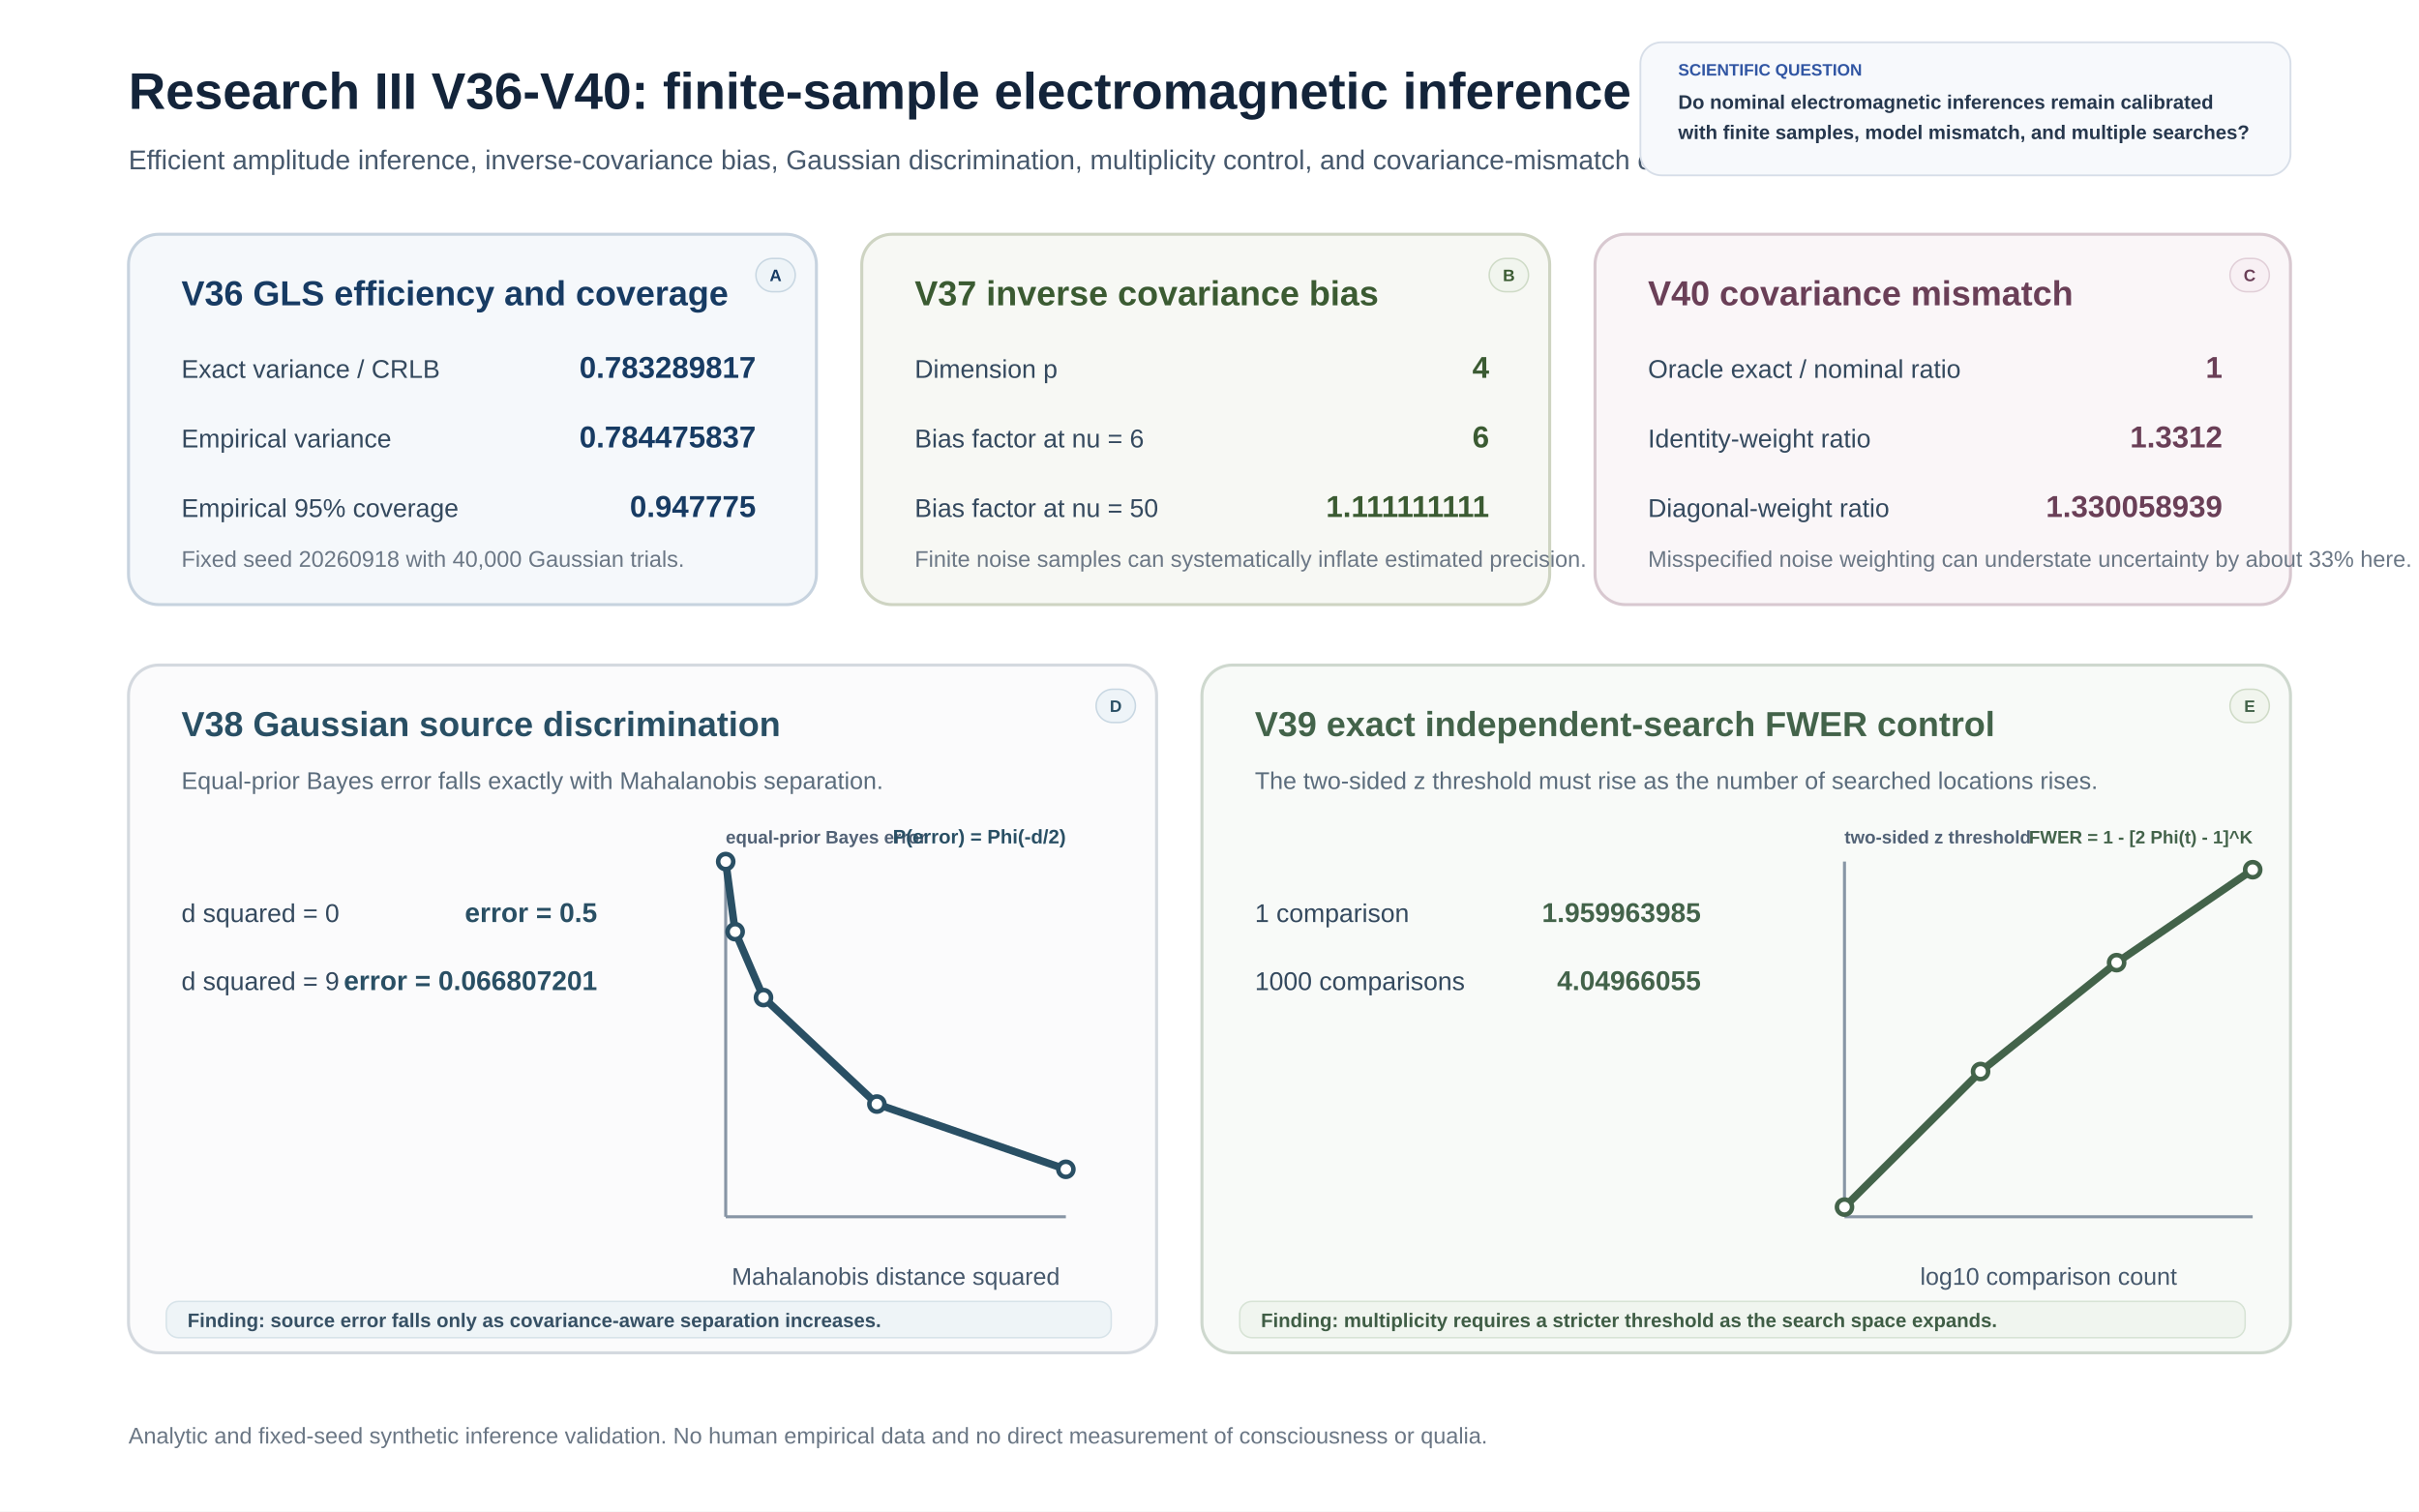
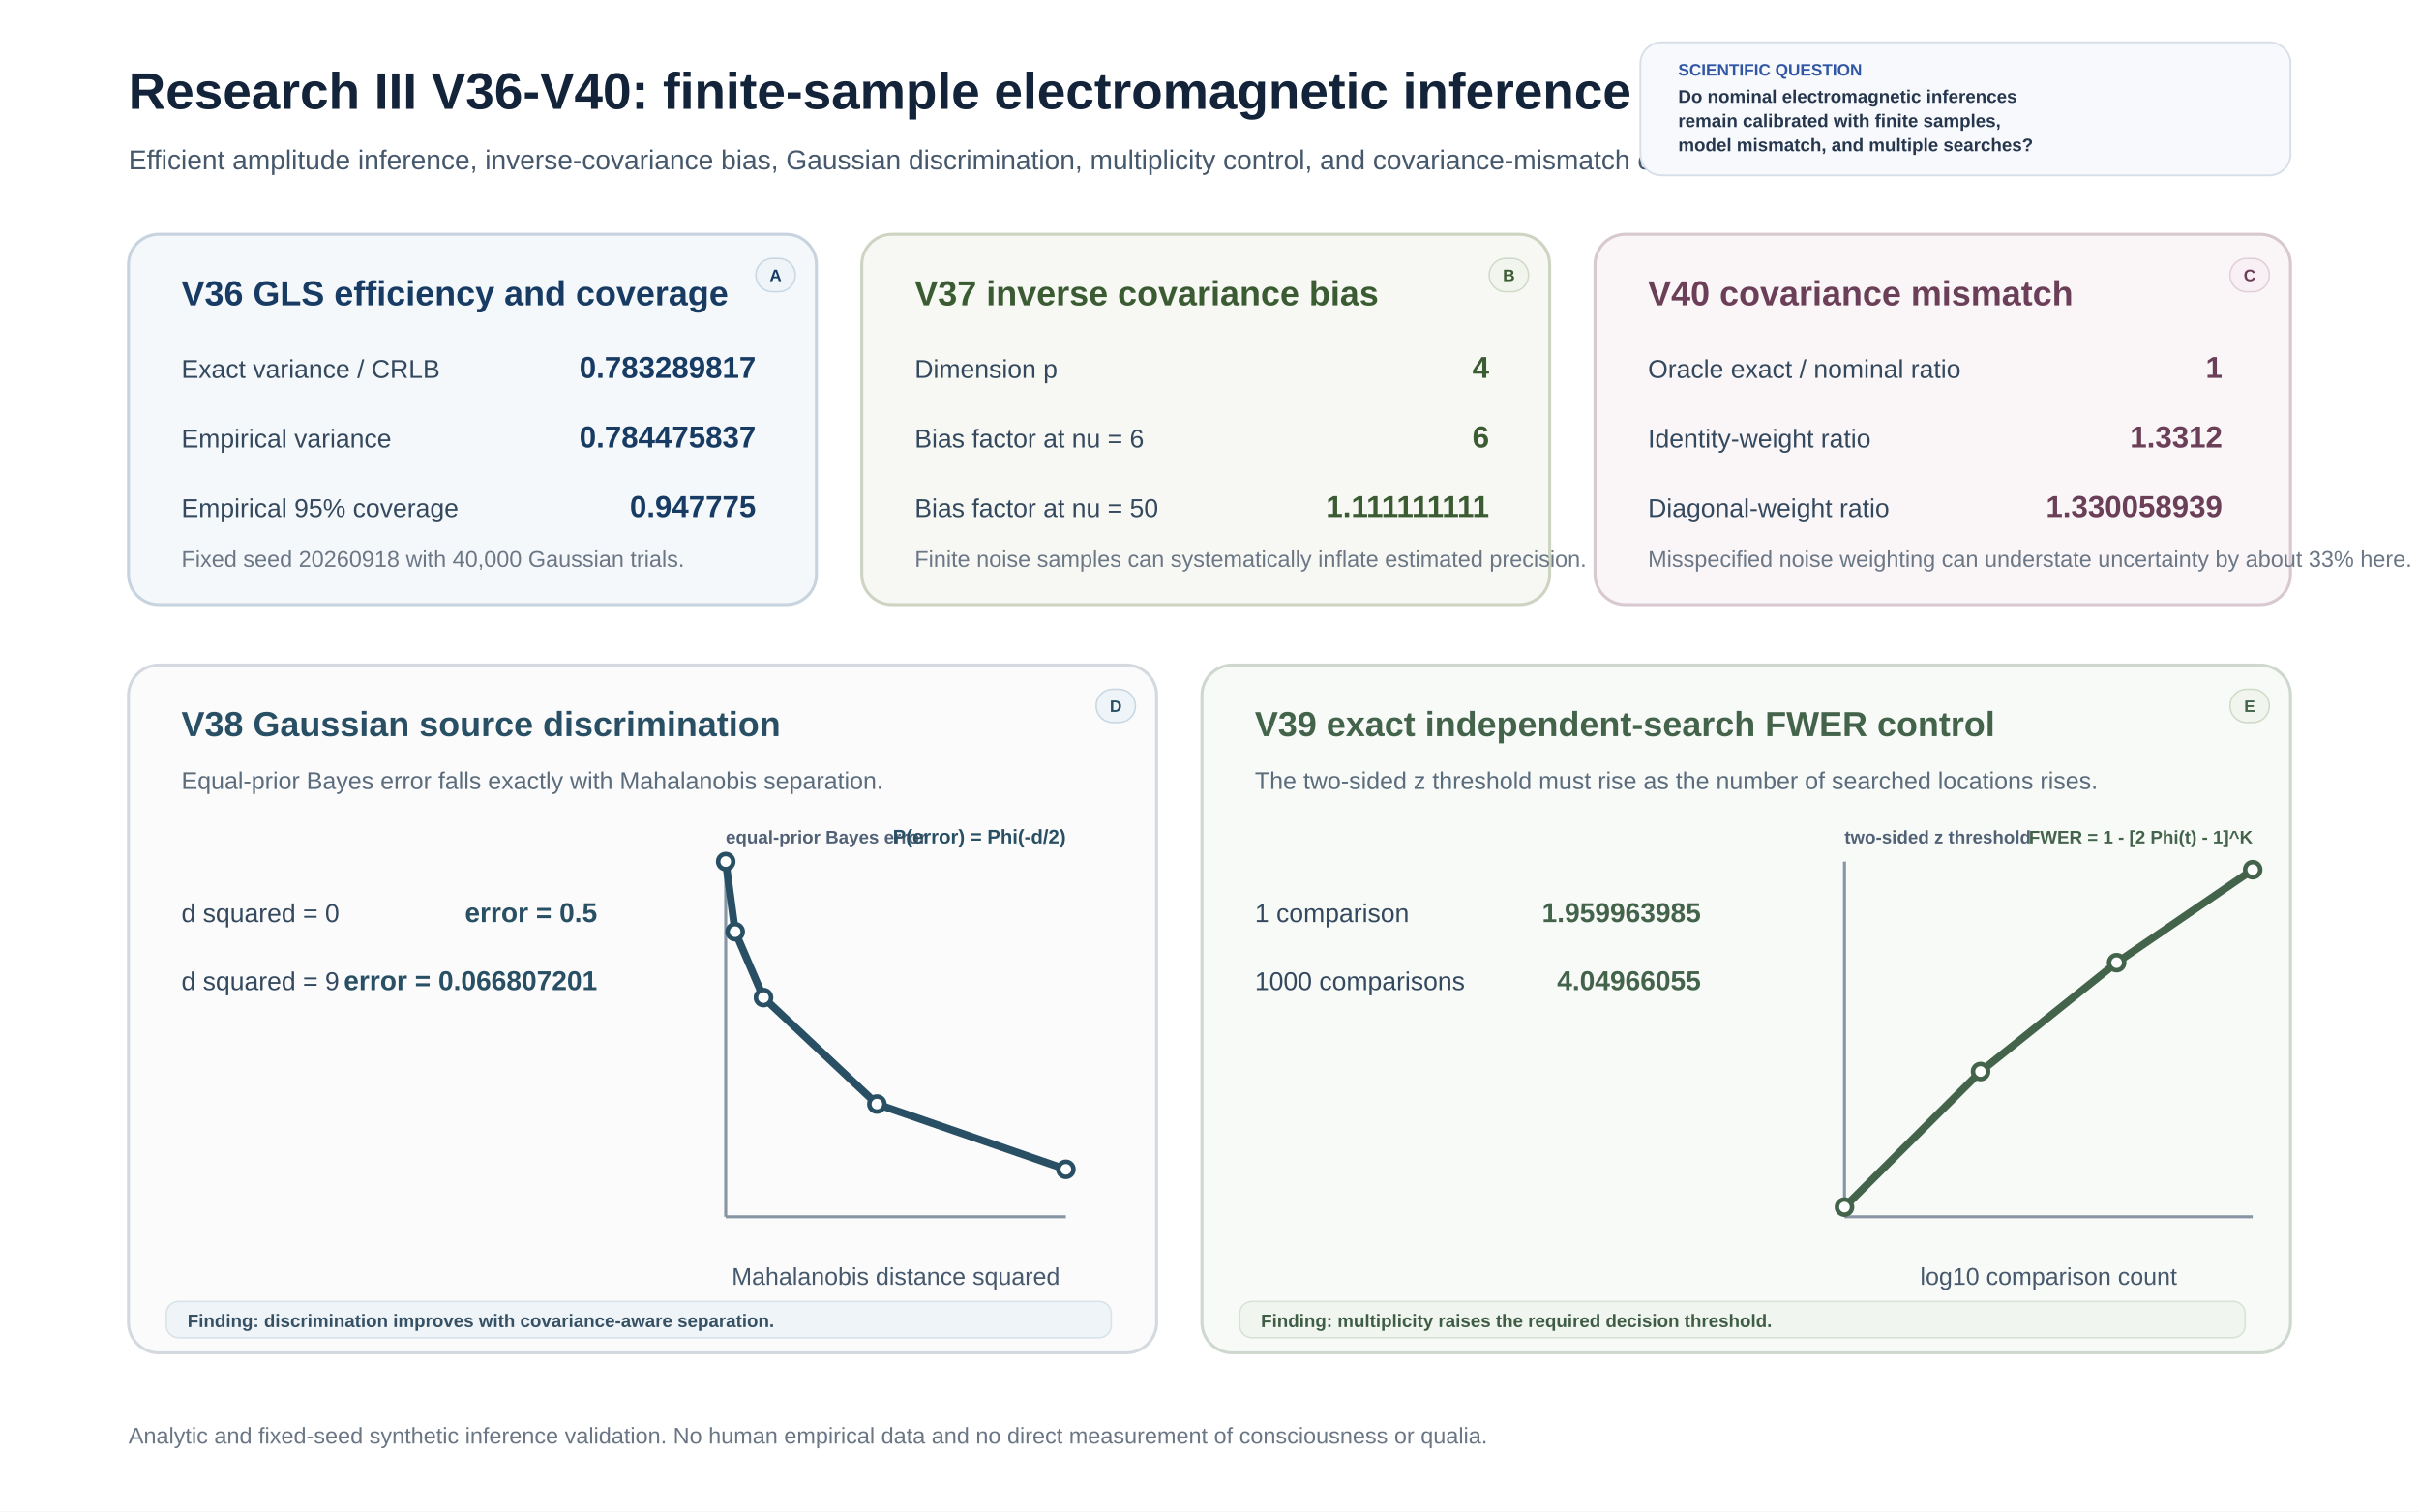
<svg xmlns="http://www.w3.org/2000/svg" width="1600" height="1000" viewBox="0 0 1600 1000">
  <rect width="1600" height="1000" fill="#ffffff" />
  <text x="85" y="72" font-family="Arial, Helvetica, sans-serif" font-size="34" font-weight="700" fill="#13243a">Research III V36-V40: finite-sample electromagnetic inference</text>
  <text x="85" y="112" font-family="Arial, Helvetica, sans-serif" font-size="18" fill="#46586c">Efficient amplitude inference, inverse-covariance bias, Gaussian discrimination, multiplicity control, and covariance-mismatch calibration.</text>
  <rect x="1085" y="28" width="430" height="88" rx="14" fill="#f7f9fc" stroke="#d7dee8" stroke-width="1.2" />
  <text x="1110" y="50" font-family="Arial, Helvetica, sans-serif" font-size="11" font-weight="700" fill="#3156a3">SCIENTIFIC QUESTION</text>
-   <text x="1110" y="72" font-family="Arial, Helvetica, sans-serif" font-size="13" font-weight="700" fill="#26374d">Do nominal electromagnetic inferences remain calibrated</text>
-   <text x="1110" y="92" font-family="Arial, Helvetica, sans-serif" font-size="13" font-weight="700" fill="#26374d">with finite samples, model mismatch, and multiple searches?</text>
+   <text x="1110" y="68" font-family="Arial, Helvetica, sans-serif" font-size="12" font-weight="700" fill="#26374d">Do nominal electromagnetic inferences</text>
+   <text x="1110" y="84" font-family="Arial, Helvetica, sans-serif" font-size="12" font-weight="700" fill="#26374d">remain calibrated with finite samples,</text>
+   <text x="1110" y="100" font-family="Arial, Helvetica, sans-serif" font-size="12" font-weight="700" fill="#26374d">model mismatch, and multiple searches?</text>
  <rect x="85" y="155" width="455" height="245" rx="20" fill="#f5f8fb" stroke="#c7d3df" stroke-width="2" />
  <text x="120" y="202" font-family="Arial, Helvetica, sans-serif" font-size="23" font-weight="700" fill="#173b63">V36 GLS efficiency and coverage</text>
  <text x="120" y="250" font-family="Arial, Helvetica, sans-serif" font-size="17" fill="#34495e">Exact variance / CRLB</text>
  <text x="500" y="250" text-anchor="end" font-family="Arial, Helvetica, sans-serif" font-size="20" font-weight="700" fill="#173b63">0.783289817</text>
  <text x="120" y="296" font-family="Arial, Helvetica, sans-serif" font-size="17" fill="#34495e">Empirical variance</text>
  <text x="500" y="296" text-anchor="end" font-family="Arial, Helvetica, sans-serif" font-size="20" font-weight="700" fill="#173b63">0.784475837</text>
  <text x="120" y="342" font-family="Arial, Helvetica, sans-serif" font-size="17" fill="#34495e">Empirical 95% coverage</text>
  <text x="500" y="342" text-anchor="end" font-family="Arial, Helvetica, sans-serif" font-size="20" font-weight="700" fill="#173b63">0.947775</text>
  <text x="120" y="375" font-family="Arial, Helvetica, sans-serif" font-size="15" fill="#6b7785">Fixed seed 20260918 with 40,000 Gaussian trials.</text>
  <rect x="570" y="155" width="455" height="245" rx="20" fill="#f7f8f4" stroke="#ced4c2" stroke-width="2" />
  <text x="605" y="202" font-family="Arial, Helvetica, sans-serif" font-size="23" font-weight="700" fill="#3b5b32">V37 inverse covariance bias</text>
  <text x="605" y="250" font-family="Arial, Helvetica, sans-serif" font-size="17" fill="#34495e">Dimension p</text>
  <text x="985" y="250" text-anchor="end" font-family="Arial, Helvetica, sans-serif" font-size="20" font-weight="700" fill="#3b5b32">4</text>
  <text x="605" y="296" font-family="Arial, Helvetica, sans-serif" font-size="17" fill="#34495e">Bias factor at nu = 6</text>
  <text x="985" y="296" text-anchor="end" font-family="Arial, Helvetica, sans-serif" font-size="20" font-weight="700" fill="#3b5b32">6</text>
  <text x="605" y="342" font-family="Arial, Helvetica, sans-serif" font-size="17" fill="#34495e">Bias factor at nu = 50</text>
  <text x="985" y="342" text-anchor="end" font-family="Arial, Helvetica, sans-serif" font-size="20" font-weight="700" fill="#3b5b32">1.111111111</text>
  <text x="605" y="375" font-family="Arial, Helvetica, sans-serif" font-size="15" fill="#6b7785">Finite noise samples can systematically inflate estimated precision.</text>
  <rect x="1055" y="155" width="460" height="245" rx="20" fill="#faf6f8" stroke="#d8c8d0" stroke-width="2" />
  <text x="1090" y="202" font-family="Arial, Helvetica, sans-serif" font-size="23" font-weight="700" fill="#6a3f57">V40 covariance mismatch</text>
  <text x="1090" y="250" font-family="Arial, Helvetica, sans-serif" font-size="17" fill="#34495e">Oracle exact / nominal ratio</text>
  <text x="1470" y="250" text-anchor="end" font-family="Arial, Helvetica, sans-serif" font-size="20" font-weight="700" fill="#6a3f57">1</text>
  <text x="1090" y="296" font-family="Arial, Helvetica, sans-serif" font-size="17" fill="#34495e">Identity-weight ratio</text>
  <text x="1470" y="296" text-anchor="end" font-family="Arial, Helvetica, sans-serif" font-size="20" font-weight="700" fill="#6a3f57">1.3312</text>
  <text x="1090" y="342" font-family="Arial, Helvetica, sans-serif" font-size="17" fill="#34495e">Diagonal-weight ratio</text>
  <text x="1470" y="342" text-anchor="end" font-family="Arial, Helvetica, sans-serif" font-size="20" font-weight="700" fill="#6a3f57">1.330058939</text>
  <text x="1090" y="375" font-family="Arial, Helvetica, sans-serif" font-size="15" fill="#6b7785">Misspecified noise weighting can understate uncertainty by about 33% here.</text>
  <rect x="500" y="171" width="26" height="22" rx="11" fill="#eef4f8" stroke="#c8d7e2" />
  <text x="513" y="186" text-anchor="middle" font-family="Arial, Helvetica, sans-serif" font-size="11" font-weight="700" fill="#173b63">A</text>
  <rect x="985" y="171" width="26" height="22" rx="11" fill="#f1f5ee" stroke="#cfdbc7" />
  <text x="998" y="186" text-anchor="middle" font-family="Arial, Helvetica, sans-serif" font-size="11" font-weight="700" fill="#3b5b32">B</text>
  <rect x="1475" y="171" width="26" height="22" rx="11" fill="#f8f0f4" stroke="#e1cfd8" />
  <text x="1488" y="186" text-anchor="middle" font-family="Arial, Helvetica, sans-serif" font-size="11" font-weight="700" fill="#6a3f57">C</text>
  <rect x="85" y="440" width="680" height="455" rx="20" fill="#fbfbfc" stroke="#d4d9df" stroke-width="2" />
  <text x="120" y="487" font-family="Arial, Helvetica, sans-serif" font-size="23" font-weight="700" fill="#294f64">V38 Gaussian source discrimination</text>
  <text x="120" y="522" font-family="Arial, Helvetica, sans-serif" font-size="16" fill="#5b6c7c">Equal-prior Bayes error falls exactly with Mahalanobis separation.</text>
  <text x="120" y="610" font-family="Arial, Helvetica, sans-serif" font-size="17" fill="#34495e">d squared = 0</text>
  <text x="395" y="610" text-anchor="end" font-family="Arial, Helvetica, sans-serif" font-size="18" font-weight="700" fill="#294f64">error = 0.5</text>
  <text x="120" y="655" font-family="Arial, Helvetica, sans-serif" font-size="17" fill="#34495e">d squared = 9</text>
  <text x="395" y="655" text-anchor="end" font-family="Arial, Helvetica, sans-serif" font-size="18" font-weight="700" fill="#294f64">error = 0.066807201</text>
  <line x1="480" y1="805" x2="705" y2="805" stroke="#8795a5" stroke-width="2" />
  <line x1="480" y1="570" x2="480" y2="805" stroke="#8795a5" stroke-width="2" />
  <polyline points="480.00,570.00 486.25,616.39 505.00,659.99 580.00,730.43 705.00,773.60" fill="none" stroke="#294f64" stroke-width="5" stroke-linecap="round" stroke-linejoin="round" />
  <circle cx="480" cy="570" r="5" fill="#fff" stroke="#294f64" stroke-width="3" />
  <circle cx="486.25" cy="616.39" r="5" fill="#fff" stroke="#294f64" stroke-width="3" />
  <circle cx="505" cy="659.99" r="5" fill="#fff" stroke="#294f64" stroke-width="3" />
  <circle cx="580" cy="730.43" r="5" fill="#fff" stroke="#294f64" stroke-width="3" />
  <circle cx="705" cy="773.60" r="5" fill="#fff" stroke="#294f64" stroke-width="3" />
  <text x="592.5" y="850" text-anchor="middle" font-family="Arial, Helvetica, sans-serif" font-size="16" fill="#46586c">Mahalanobis distance squared</text>
  <rect x="795" y="440" width="720" height="455" rx="20" fill="#f8faf8" stroke="#ced8ce" stroke-width="2" />
  <text x="830" y="487" font-family="Arial, Helvetica, sans-serif" font-size="23" font-weight="700" fill="#43634a">V39 exact independent-search FWER control</text>
  <text x="830" y="522" font-family="Arial, Helvetica, sans-serif" font-size="16" fill="#5b6c7c">The two-sided z threshold must rise as the number of searched locations rises.</text>
  <rect x="725" y="456" width="26" height="22" rx="11" fill="#eef4f8" stroke="#c8d7e2" />
  <text x="738" y="471" text-anchor="middle" font-family="Arial, Helvetica, sans-serif" font-size="11" font-weight="700" fill="#294f64">D</text>
  <text x="480" y="558" font-family="Arial, Helvetica, sans-serif" font-size="12" font-weight="700" fill="#526276">equal-prior Bayes error</text>
  <text x="705" y="558" text-anchor="end" font-family="Arial, Helvetica, sans-serif" font-size="13" font-weight="700" fill="#294f64">P(error) = Phi(-d/2)</text>
  <rect x="1475" y="456" width="26" height="22" rx="11" fill="#f1f5ee" stroke="#cfdbc7" />
  <text x="1488" y="471" text-anchor="middle" font-family="Arial, Helvetica, sans-serif" font-size="11" font-weight="700" fill="#43634a">E</text>
  <text x="1220" y="558" font-family="Arial, Helvetica, sans-serif" font-size="12" font-weight="700" fill="#526276">two-sided z threshold</text>
  <text x="1490" y="558" text-anchor="end" font-family="Arial, Helvetica, sans-serif" font-size="12" font-weight="700" fill="#43634a">FWER = 1 - [2 Phi(t) - 1]^K</text>
  <text x="830" y="610" font-family="Arial, Helvetica, sans-serif" font-size="17" fill="#34495e">1 comparison</text>
  <text x="1125" y="610" text-anchor="end" font-family="Arial, Helvetica, sans-serif" font-size="18" font-weight="700" fill="#43634a">1.959963985</text>
  <text x="830" y="655" font-family="Arial, Helvetica, sans-serif" font-size="17" fill="#34495e">1000 comparisons</text>
  <text x="1125" y="655" text-anchor="end" font-family="Arial, Helvetica, sans-serif" font-size="18" font-weight="700" fill="#43634a">4.04966055</text>
  <line x1="1220" y1="805" x2="1490" y2="805" stroke="#8795a5" stroke-width="2" />
  <line x1="1220" y1="570" x2="1220" y2="805" stroke="#8795a5" stroke-width="2" />
  <polyline points="1220.00,798.59 1310.00,708.90 1400.00,636.87 1490.00,575.38" fill="none" stroke="#43634a" stroke-width="5" stroke-linecap="round" stroke-linejoin="round" />
  <circle cx="1220" cy="798.59" r="5" fill="#fff" stroke="#43634a" stroke-width="3" />
  <circle cx="1310" cy="708.90" r="5" fill="#fff" stroke="#43634a" stroke-width="3" />
  <circle cx="1400" cy="636.87" r="5" fill="#fff" stroke="#43634a" stroke-width="3" />
  <circle cx="1490" cy="575.38" r="5" fill="#fff" stroke="#43634a" stroke-width="3" />
  <text x="1355" y="850" text-anchor="middle" font-family="Arial, Helvetica, sans-serif" font-size="16" fill="#46586c">log10 comparison count</text>
  <rect x="110" y="861" width="625" height="24" rx="8" fill="#eef4f7" stroke="#d7e3e9" />
-   <text x="124" y="878" font-family="Arial, Helvetica, sans-serif" font-size="13" font-weight="700" fill="#365064">Finding: source error falls only as covariance-aware separation increases.</text>
+   <text x="124" y="878" font-family="Arial, Helvetica, sans-serif" font-size="12" font-weight="700" fill="#365064">Finding: discrimination improves with covariance-aware separation.</text>
  <rect x="820" y="861" width="665" height="24" rx="8" fill="#f0f5ef" stroke="#d7e3d5" />
-   <text x="834" y="878" font-family="Arial, Helvetica, sans-serif" font-size="13" font-weight="700" fill="#3f5d45">Finding: multiplicity requires a stricter threshold as the search space expands.</text>
+   <text x="834" y="878" font-family="Arial, Helvetica, sans-serif" font-size="12" font-weight="700" fill="#3f5d45">Finding: multiplicity raises the required decision threshold.</text>
  <text x="85" y="955" font-family="Arial, Helvetica, sans-serif" font-size="15" fill="#6a7684">Analytic and fixed-seed synthetic inference validation. No human empirical data and no direct measurement of consciousness or qualia.</text>
</svg>
